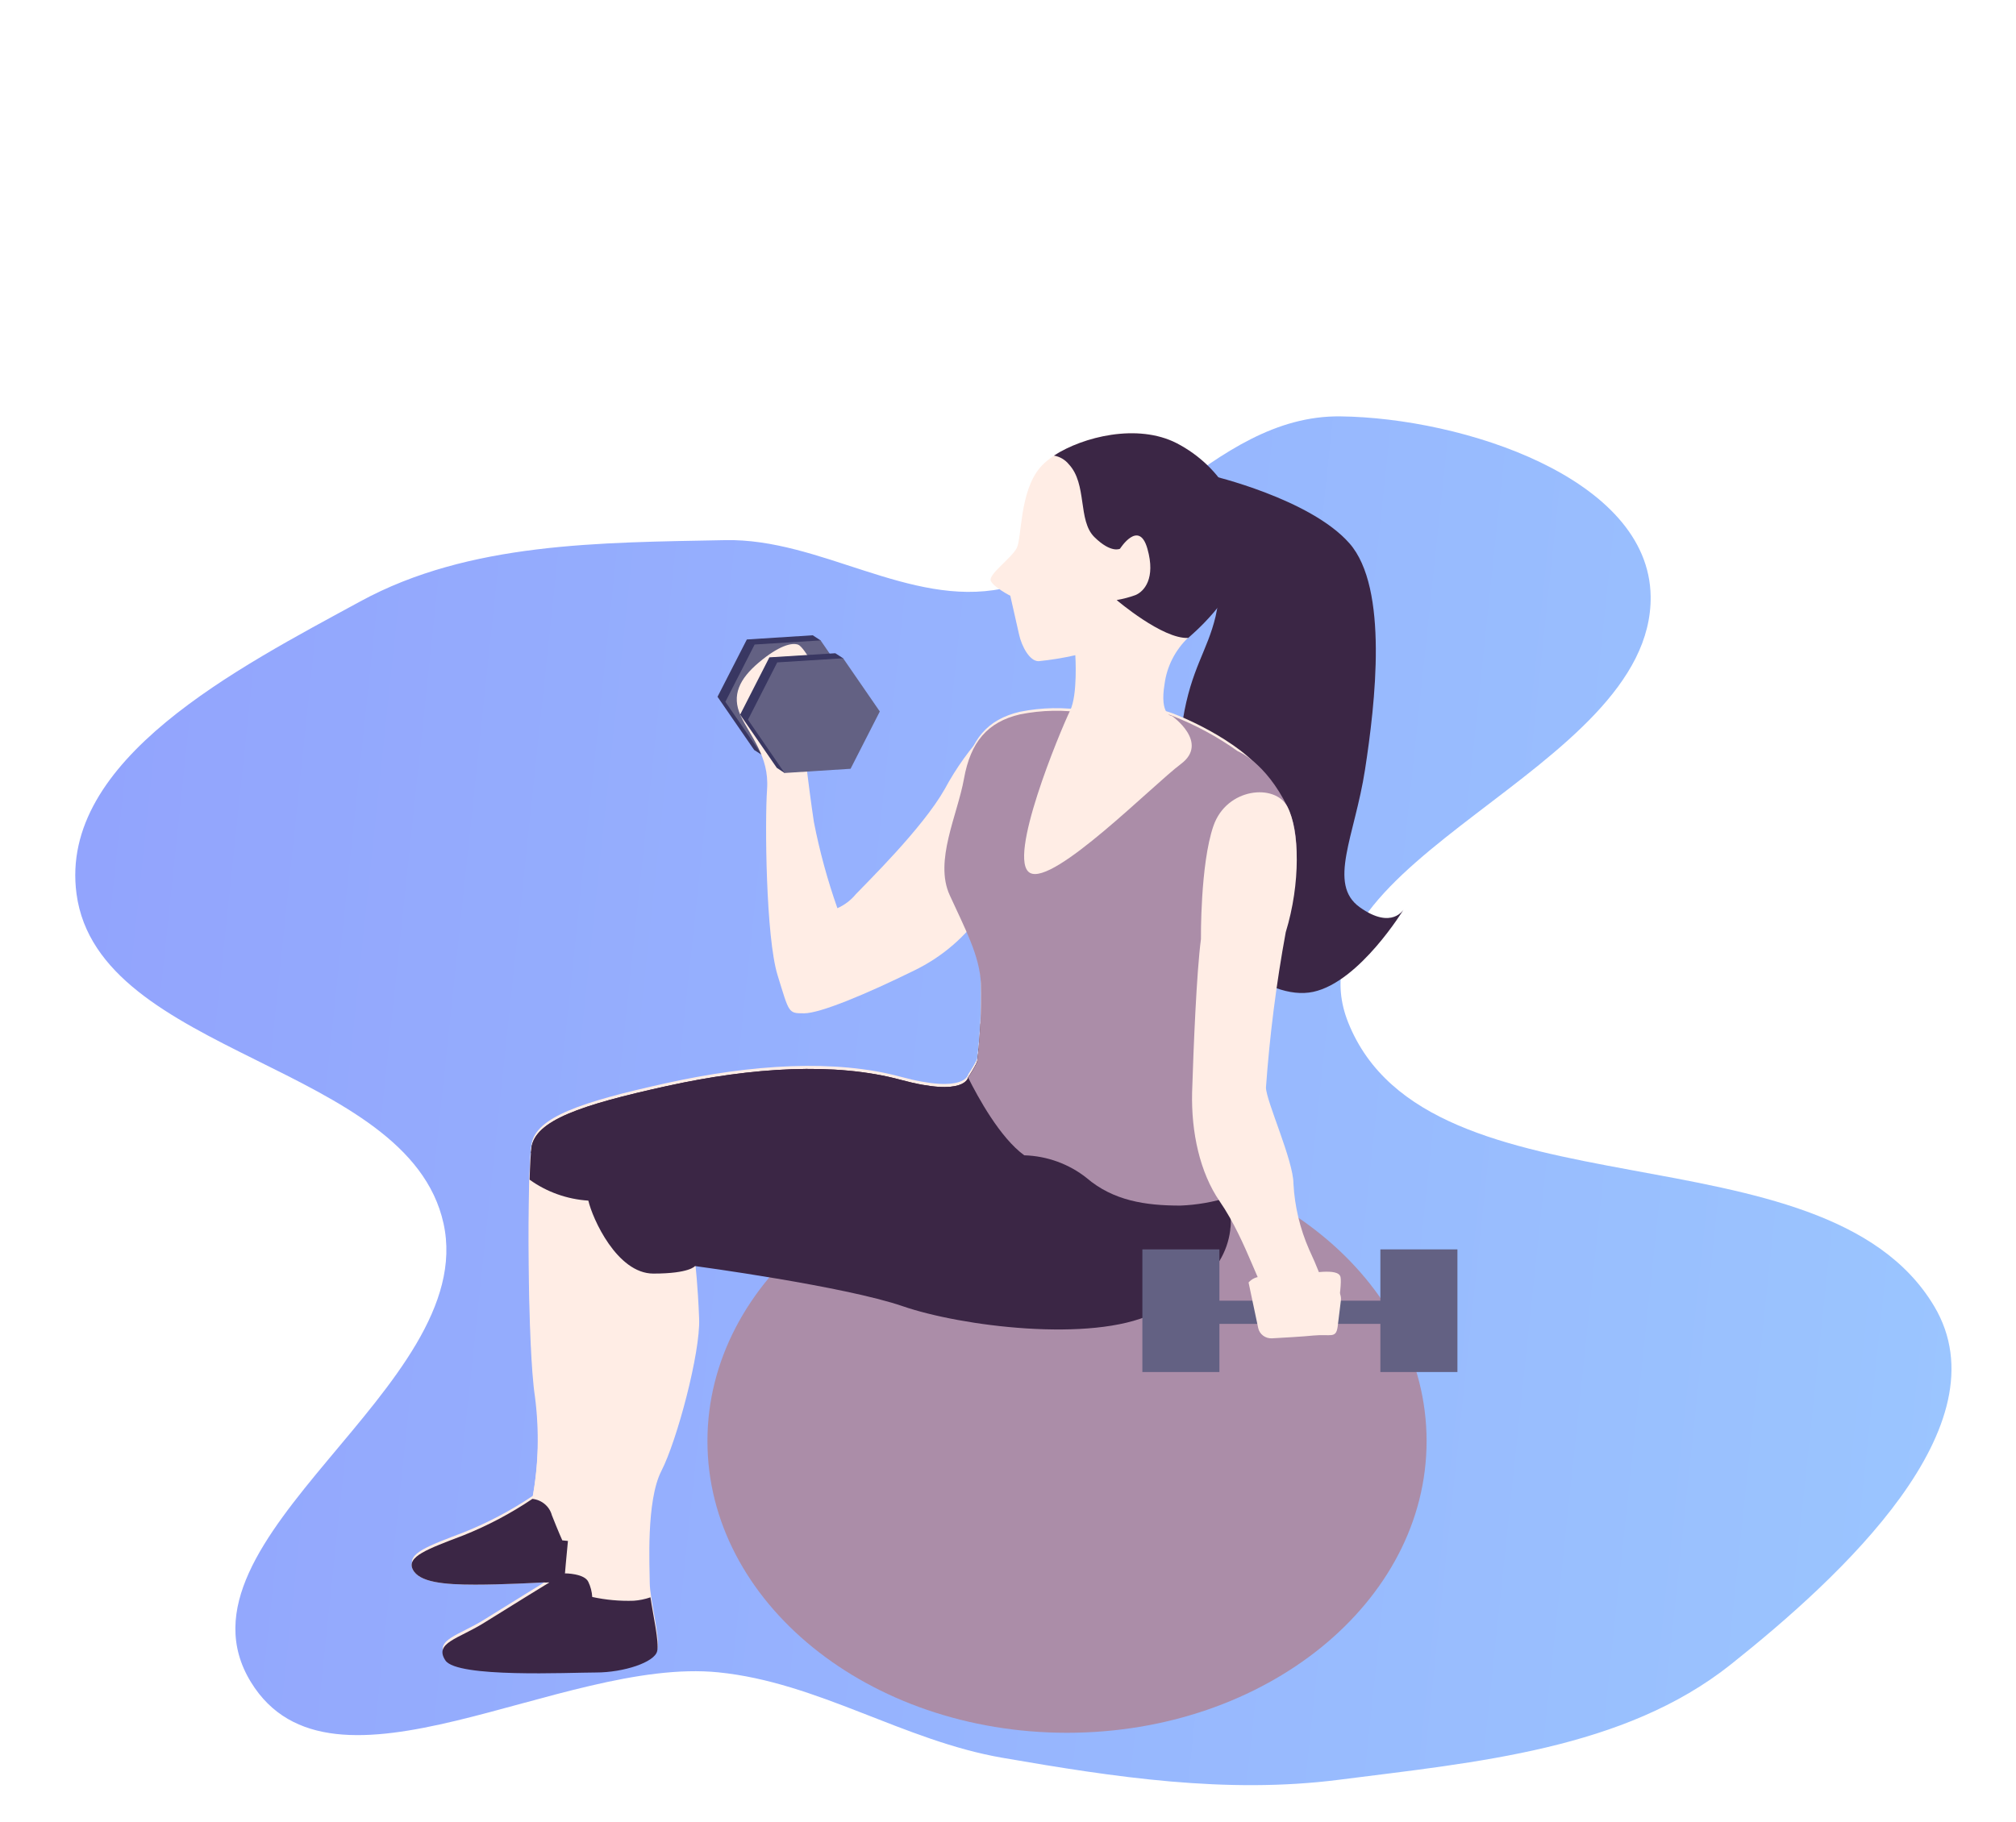
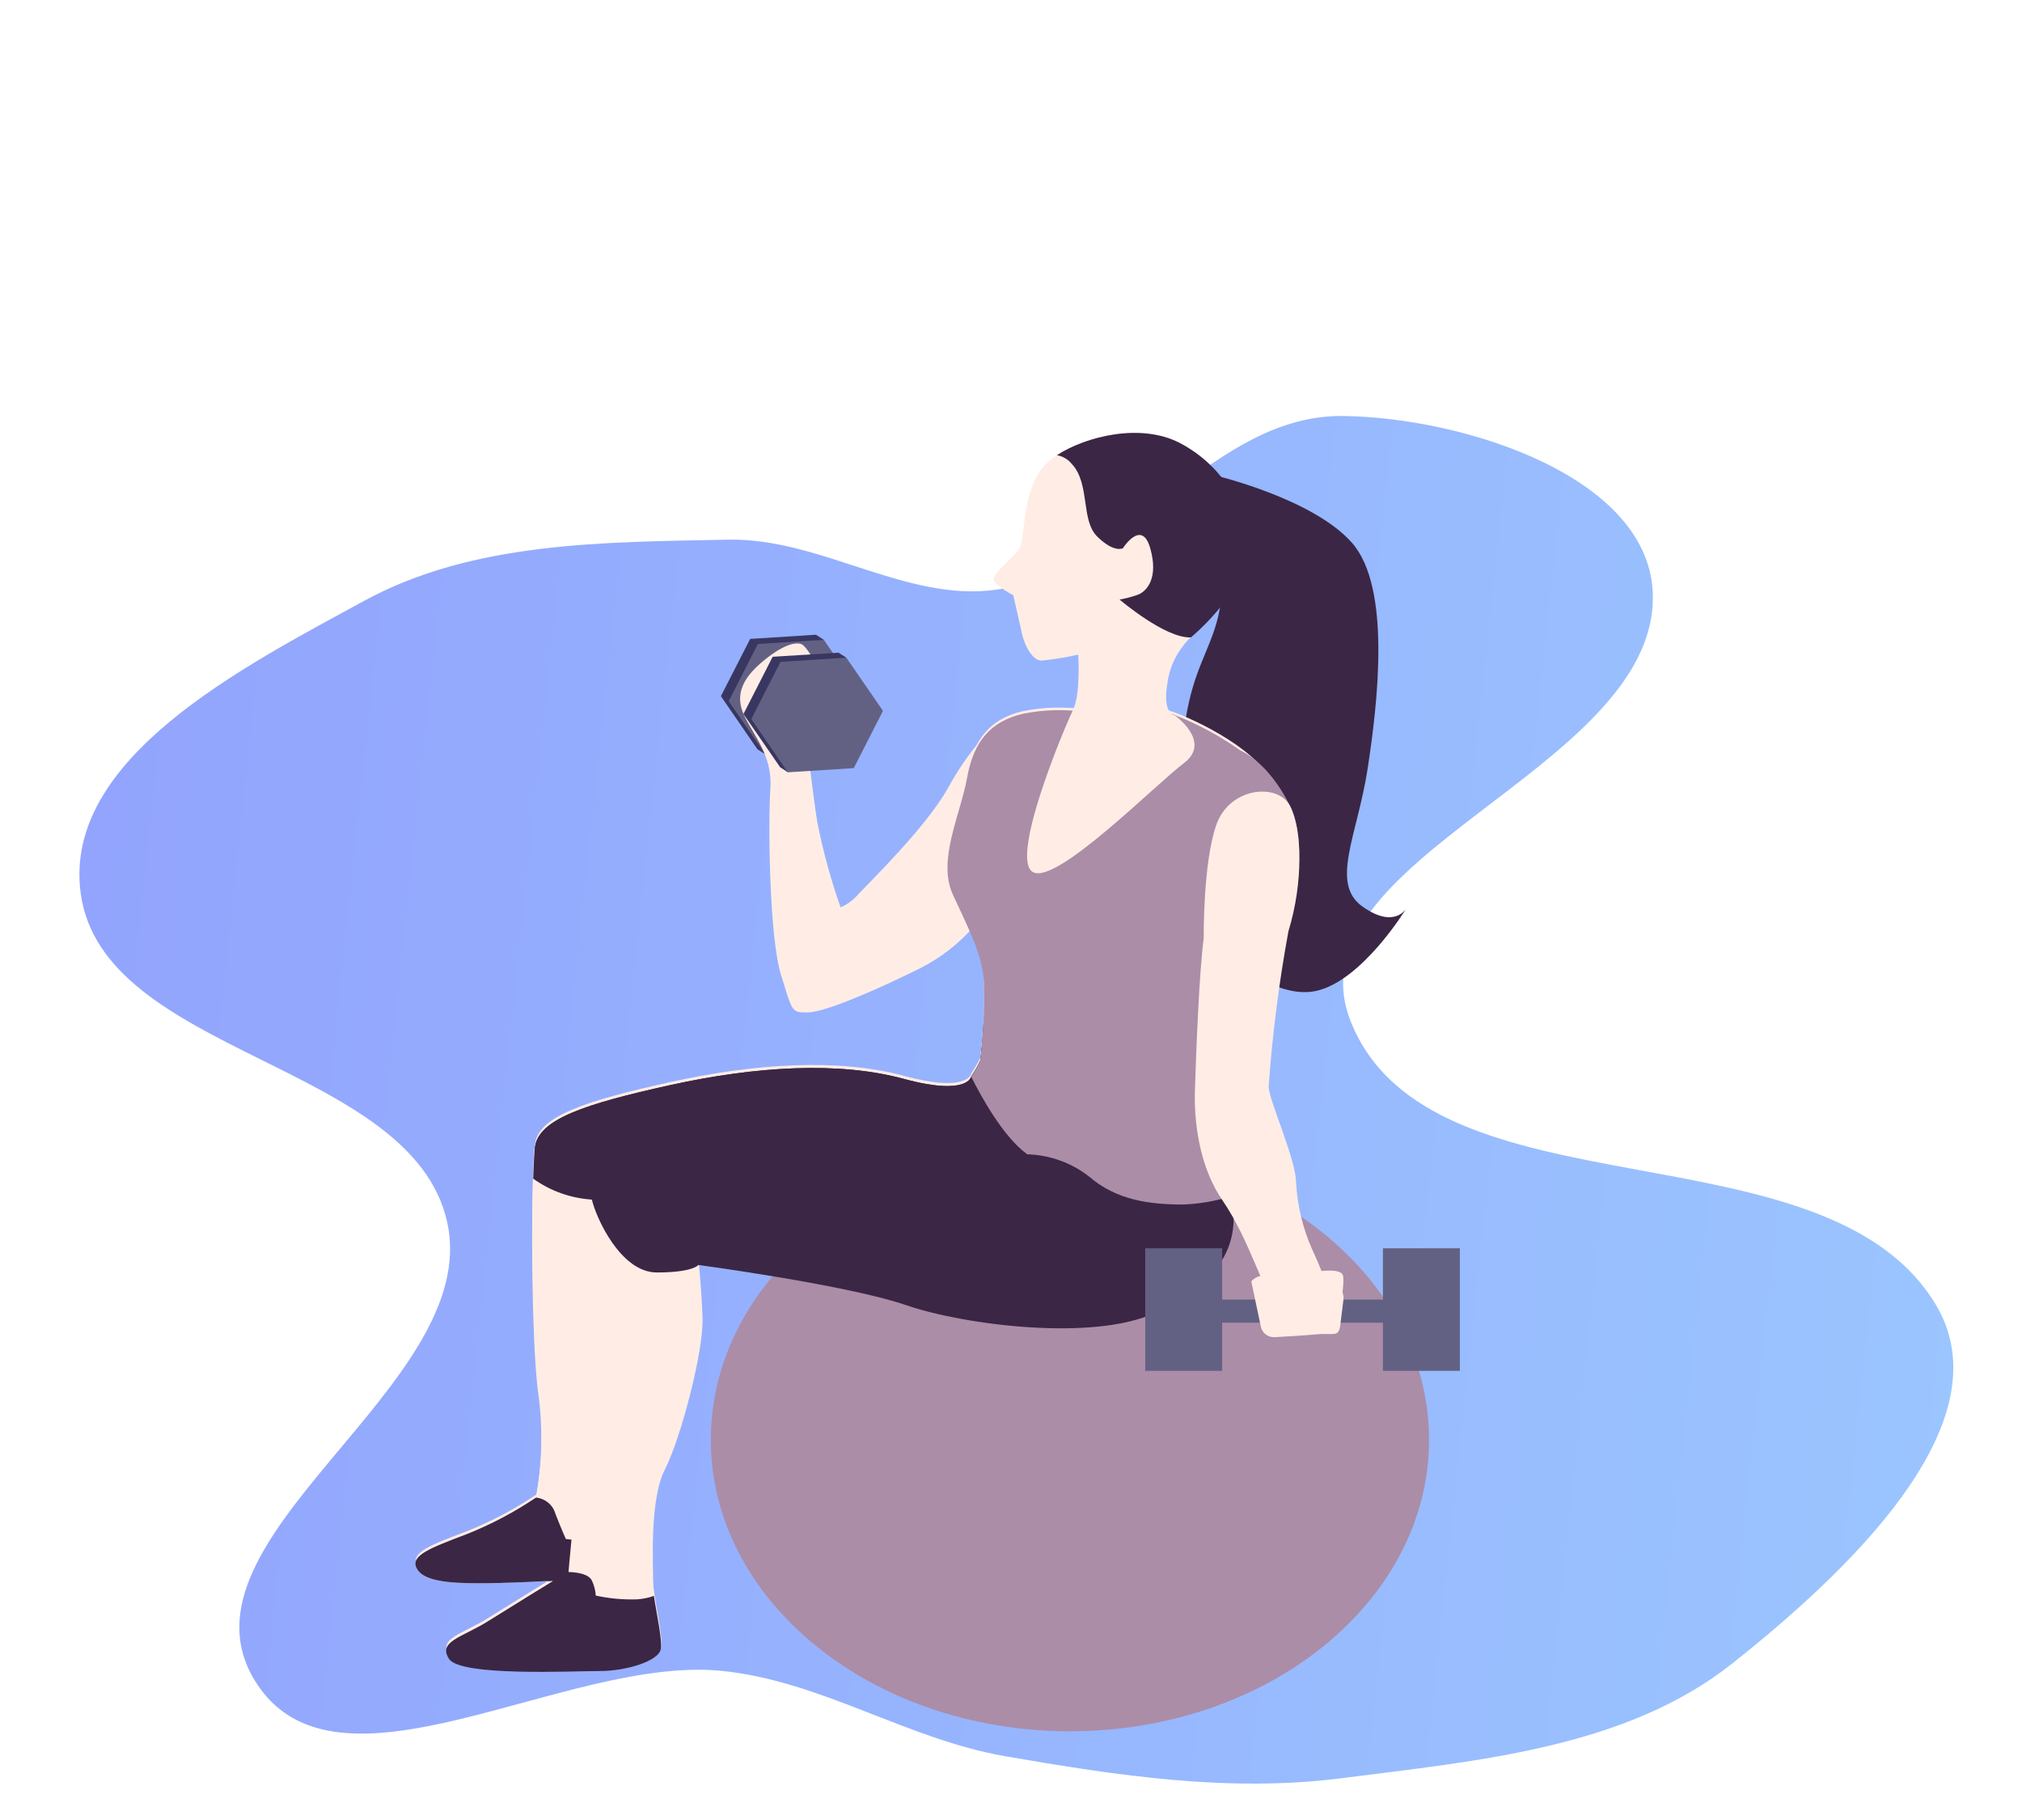
- <svg xmlns="http://www.w3.org/2000/svg" width="395" height="357" viewBox="0 0 395 357" fill="none">
+ <svg xmlns="http://www.w3.org/2000/svg" width="500" height="450" viewBox="0 0 395 357" fill="none">
  <path fill-rule="evenodd" clip-rule="evenodd" d="M196.36 344.488C177.02 341.14 160.307 329.72 140.767 327.75C110 324.648 64.983 355.502 49.156 329.649C31.915 301.487 93.985 271.801 86.897 239.756C79.949 208.339 19.259 207.048 14.993 175.182C11.461 148.807 46.728 130.879 70.577 117.872C91.951 106.216 117.608 106.345 142.106 105.857C160.711 105.487 178.137 119.035 196.36 115.368C221.087 110.391 237.373 81.301 262.621 81.602C286.516 81.888 323.115 93.64 323.416 116.885C323.859 151.137 251.407 168.468 264.159 200.398C279.836 239.655 357.258 219.561 378.969 255.997C392.926 279.418 360.661 309.061 339.123 326.204C318.174 342.879 289.211 345.363 262.374 348.8C240.231 351.636 218.349 348.294 196.36 344.488Z" fill="url(#paint0_linear_255:4390)" />
  <mask id="mask0_255:4390" style="mask-type:alpha" maskUnits="userSpaceOnUse" x="0" y="0" width="395" height="357">
    <rect width="395" height="357" rx="30" fill="#C4C4C4" />
  </mask>
  <g mask="url(#mask0_255:4390)">
    <path d="M237.243 93.175C237.243 93.175 256.699 97.717 264.402 106.484C272.105 115.251 269.457 137.846 267.449 150.853C265.441 163.861 260.058 173.265 266.428 177.807C272.798 182.35 275.083 178.142 275.083 178.142C275.083 178.142 266.428 192.424 257.305 194.385C248.183 196.346 235.495 185.283 233.487 175.544C231.479 165.805 230.129 151.172 231.756 141.098C233.383 131.024 236.568 127.604 238.178 120.782C239.788 113.96 238.507 102.595 238.507 102.595L237.243 93.175Z" fill="#3B2645" />
    <path d="M209.063 339.596C247.973 339.596 279.515 313.998 279.515 282.42C279.515 250.843 247.973 225.244 209.063 225.244C170.154 225.244 138.612 250.843 138.612 282.42C138.612 313.998 170.154 339.596 209.063 339.596Z" fill="#AB8DA8" />
    <path d="M149.309 147.971L147.769 146.982L140.585 136.556L146.332 125.325L159.245 124.504L160.786 125.509L149.309 147.971Z" fill="#393762" />
    <path d="M162.222 147.166L149.309 147.971L142.125 137.544L147.855 126.314L160.785 125.509L167.952 135.935L162.222 147.166Z" fill="#636183" />
    <path d="M193.311 143.227C190.083 146.676 187.325 150.512 185.107 154.642C180.744 162.353 169.718 173.081 167.675 175.26C166.713 176.431 165.48 177.367 164.075 177.992C162.13 172.478 160.591 166.837 159.47 161.112C158.449 154.407 156.909 141.232 156.909 141.232L161.011 133.287C161.011 133.287 157.67 126.817 156.389 126.347C155.108 125.878 152.546 126.582 148.704 129.817C144.861 133.052 143.303 136.271 145.103 140.227C146.903 144.182 150.746 148.172 150.296 154.625C149.846 161.079 150.054 183.691 152.356 191.133C154.658 198.576 154.416 198.593 157.549 198.593C160.682 198.593 169.666 194.855 179.1 190.211C184.626 187.539 189.316 183.489 192.688 178.478L193.311 143.227Z" fill="#FFEDE5" />
    <path d="M212.802 139.265C208.497 138.556 204.094 138.636 199.819 139.5C193.449 140.991 190.143 144.931 188.862 152.088C187.581 159.245 183.011 168.129 186.075 174.834C189.139 181.539 191.926 186.685 192.186 192.099C192.31 197.267 192.062 202.437 191.441 207.571C190.935 208.597 190.357 209.588 189.71 210.538C189.71 210.538 189.191 214.477 176.451 211.024C163.711 207.571 147.422 208.56 130.614 212.264C113.806 215.969 104.891 218.969 104.13 224.35C103.368 229.731 103.368 263.305 104.891 273.178C105.748 279.826 105.579 286.56 104.389 293.159C100.168 296.004 95.641 298.398 90.888 300.3C83.756 303.015 79.688 304.49 80.952 307.004C82.215 309.519 87.062 309.971 93.173 309.971C99.283 309.971 107.696 309.485 107.696 309.485C107.696 309.485 100.062 314.162 94.956 317.364C89.849 320.565 85.037 321.319 87.322 324.772C89.607 328.225 111.556 327.236 116.87 327.236C122.184 327.236 128.329 325.259 128.831 323.046C129.333 320.833 127.308 313.173 127.308 310.223C127.308 307.273 126.546 294.181 129.593 288.264C132.639 282.347 137.244 265.082 136.984 258.428C136.725 251.773 136.223 247.582 136.223 247.582C136.223 247.582 165.476 251.471 176.901 255.41C188.326 259.349 213.823 262.568 225.802 256.902C237.78 251.237 242.61 244.314 240.827 234.458C239.044 224.601 234.197 218.181 235.478 206.582C236.759 194.983 236.742 183.651 239.806 177.986C242.869 172.32 249.742 162.196 249.222 155.541C248.703 148.886 235.98 142.131 229.61 139.751C223.24 137.371 212.802 139.265 212.802 139.265Z" fill="#FFEDE5" />
    <path d="M104.061 224.943C103.299 230.357 103.299 263.898 104.822 273.771C105.679 280.419 105.51 287.153 104.32 293.752C100.099 296.597 95.572 298.991 90.819 300.893C83.687 303.608 79.619 305.083 80.883 307.597C82.146 310.112 86.993 310.564 93.103 310.564C98.296 310.564 105.099 310.212 107.055 310.095C108.284 309.71 110.69 308.888 110.69 308.419C110.69 307.949 112.716 289.98 112.975 272.648C113.235 255.316 115.278 235.302 115.278 235.302L112.993 226.418C110.896 224.511 108.638 222.779 106.242 221.239C105.077 222.178 104.302 223.494 104.061 224.943V224.943Z" fill="#FFEDE5" />
    <path d="M110.171 301.882C110.171 301.882 109.409 300.205 108.129 296.954C107.903 296.109 107.418 295.351 106.738 294.78C106.058 294.208 105.215 293.85 104.32 293.752C100.099 296.597 95.572 298.991 90.819 300.893C83.687 303.608 79.619 305.083 80.883 307.598C82.146 310.112 86.993 310.564 93.103 310.564C98.296 310.564 105.099 310.212 107.055 310.095C108.284 309.71 110.69 308.888 110.69 308.419C110.69 308.151 110.933 305.737 111.279 301.999L110.171 301.882Z" fill="#3B2645" />
    <path d="M208.475 219.26C201.915 215.917 196.204 211.205 191.753 205.465C191.615 206.923 191.494 207.946 191.425 208.164C190.918 209.19 190.34 210.181 189.694 211.131C189.694 211.131 189.174 215.07 176.434 211.617C163.694 208.164 147.405 209.153 130.597 212.857C113.789 216.562 104.875 219.562 104.113 224.943C104.113 225.194 104.113 225.513 104.009 225.881C104.99 227.266 106.047 228.597 107.177 229.871C109.394 232.277 112.171 234.139 115.278 235.302C116.057 238.755 120.886 249.6 128.018 249.6C135.15 249.6 136.171 248.125 136.171 248.125C136.171 248.125 165.477 252.064 176.901 256.003C188.326 259.942 213.824 263.161 225.802 257.495C237.781 251.829 242.61 244.906 240.827 235.05C240.035 231.264 238.977 227.534 237.66 223.887C229.905 224.289 217.407 224.038 208.475 219.26Z" fill="#3B2645" />
    <path d="M191.441 208.164C190.935 209.19 190.357 210.181 189.71 211.131C189.71 211.131 189.191 215.07 176.451 211.617C163.711 208.164 147.422 209.153 130.614 212.857C113.806 216.562 104.891 219.562 104.13 224.943C103.974 226.033 103.853 228.295 103.766 231.195C107.115 233.608 111.112 235.034 115.277 235.302C117.099 232.255 119.729 229.735 122.894 228.002C126.059 226.27 129.644 225.387 133.28 225.446C146.158 225.446 200.598 226.418 200.598 226.418L207.868 210.377C207.868 210.377 199.213 204.46 192.099 200.604C191.874 204.393 191.562 207.745 191.441 208.164Z" fill="#3B2645" />
    <path d="M235.582 209.455C236.239 206.722 249.222 192.273 250.52 187.245C251.818 182.216 256.579 166.912 252.251 158.112C247.924 149.312 242.506 147.216 242.506 147.216C238.529 144.386 234.203 142.049 229.627 140.26C223.274 137.796 212.819 139.774 212.819 139.774C208.514 139.065 204.111 139.145 199.836 140.009C193.466 141.5 190.16 145.44 188.879 152.597C187.598 159.755 183.011 168.722 186.075 175.427C189.139 182.132 191.926 187.278 192.185 192.692C192.31 197.86 192.061 203.03 191.441 208.164C190.935 209.19 190.356 210.181 189.71 211.131V211.231C191.597 215.003 195.924 222.965 200.685 226.418C205.153 226.551 209.45 228.113 212.906 230.86C218.099 235.302 224.382 236.274 231.254 236.274C234.515 236.148 237.743 235.584 240.844 234.598C239.113 225.814 235.114 219.696 235.391 210.008C235.492 209.838 235.557 209.649 235.582 209.455V209.455Z" fill="#AB8DA8" />
    <path d="M232.812 124.956C232.812 124.956 239.2 115.452 240.221 107.322C241.242 99.193 239.719 91.616 230.545 86.856C221.37 82.095 207.868 86.856 203.801 91.616C199.733 96.377 200.235 105.428 199.213 107.406C198.192 109.384 193.605 112.586 194.124 113.826C194.644 115.066 197.95 116.759 197.95 116.759L199.681 124.403C200.183 126.632 201.706 129.583 203.489 129.583C205.912 129.338 208.317 128.946 210.69 128.409C210.69 128.409 211.192 136.12 209.686 139.221C207.661 143.411 197.223 168.521 201.81 171.069C206.397 173.617 225.802 153.905 231.393 149.714C236.984 145.523 229.662 140.344 229.662 140.344C229.662 140.344 227.152 140.243 228.173 134.075C228.621 130.618 230.255 127.407 232.812 124.956Z" fill="#FFEDE5" />
    <path d="M116.801 327.779C122.149 327.779 128.26 325.801 128.762 323.589C129.177 321.812 127.966 316.599 127.446 313.045C126.392 313.411 125.292 313.637 124.175 313.716C121.441 313.807 118.707 313.559 116.039 312.978C115.979 311.957 115.72 310.956 115.277 310.028C114.516 308.352 110.708 308.352 110.708 308.352L106.501 310.129H107.644C107.644 310.129 100.01 314.805 94.903 318.007C89.797 321.208 84.985 321.963 87.27 325.416C89.555 328.869 111.452 327.779 116.801 327.779Z" fill="#3B2645" />
    <path d="M243.51 109.032C244.514 100.902 239.719 91.616 230.545 86.856C222.877 82.933 212.214 85.582 206.501 89.286C207.643 89.486 208.671 90.082 209.392 90.962C213.079 94.868 211.123 102.009 214.429 105.26C217.736 108.512 219.449 107.54 219.449 107.54C219.449 107.54 223.154 101.69 224.815 107.54C226.477 113.39 224.158 115.921 222.479 116.625C221.284 117.061 220.049 117.386 218.792 117.597C218.792 117.597 227.793 125.291 232.813 125.023C232.813 124.956 242.489 117.178 243.51 109.032Z" fill="#3B2645" />
    <path d="M153.723 151.491L152.2 150.485L145.016 140.059L150.746 128.828L163.659 128.023L165.2 129.012L153.723 151.491Z" fill="#393762" />
    <path d="M166.653 150.669L153.723 151.491L146.556 141.048L152.286 129.817L165.199 129.012L172.383 139.439L166.653 150.669Z" fill="#636183" />
    <path d="M256.509 244.907C254.71 240.806 253.668 236.432 253.428 231.983C253.428 227.44 248.044 215.724 248.044 213.125C248.773 202.919 250.067 192.757 251.922 182.685C254.864 173.097 254.622 162.721 252.251 158.112C249.879 153.502 240.341 154.34 237.745 161.883C235.148 169.426 235.304 184.06 235.304 184.06C234.439 190.63 233.85 205.281 233.573 214.081C233.383 221.909 235.096 229.804 238.974 235.436C244.461 243.415 247.058 253.874 248.737 253.874C250.416 253.874 259.313 252.802 259.313 252.802C259.313 252.802 259.78 251.913 256.509 244.907Z" fill="#FFEDE5" />
    <path d="M261.305 261.351C261.305 261.351 263.036 252.265 262.655 250.304C262.275 248.343 256.614 249.667 254.26 249.667C251.906 249.667 250.244 249.332 250.573 250.639C250.902 251.947 255.61 252.316 255.61 252.316L257.341 252.953L261.305 261.351Z" fill="#FFEDE5" />
    <path d="M272.815 254.914H238.264V259.456H272.815V254.914Z" fill="#636183" />
    <path d="M285.556 244.856H270.461V268.893H285.556V244.856Z" fill="#636183" />
    <path d="M238.922 244.856H223.828V268.893H238.922V244.856Z" fill="#636183" />
    <path d="M244.635 251.343L246.521 260.261C246.645 260.856 246.986 261.389 247.482 261.761C247.978 262.134 248.595 262.321 249.222 262.289C251.576 262.155 255.228 261.954 257.375 261.736C260.733 261.417 261.737 262.389 262.083 260.059C262.239 258.886 262.498 256.707 262.723 254.863C262.768 254.459 262.723 254.051 262.591 253.666C262.459 253.28 262.242 252.927 261.957 252.63C261.671 252.333 261.323 252.098 260.935 251.943C260.548 251.787 260.131 251.714 259.712 251.729C257.098 251.729 253.809 251.93 253.013 251.93C251.68 251.997 247.318 248.426 244.635 251.343Z" fill="#FFEDE5" />
  </g>
  <defs>
    <linearGradient id="paint0_linear_255:4390" x1="14.746" y1="81.6" x2="502.152" y2="133.284" gradientUnits="userSpaceOnUse">
      <stop stop-color="#92A3FD" />
      <stop offset="1" stop-color="#9DCEFF" />
    </linearGradient>
  </defs>
</svg>
